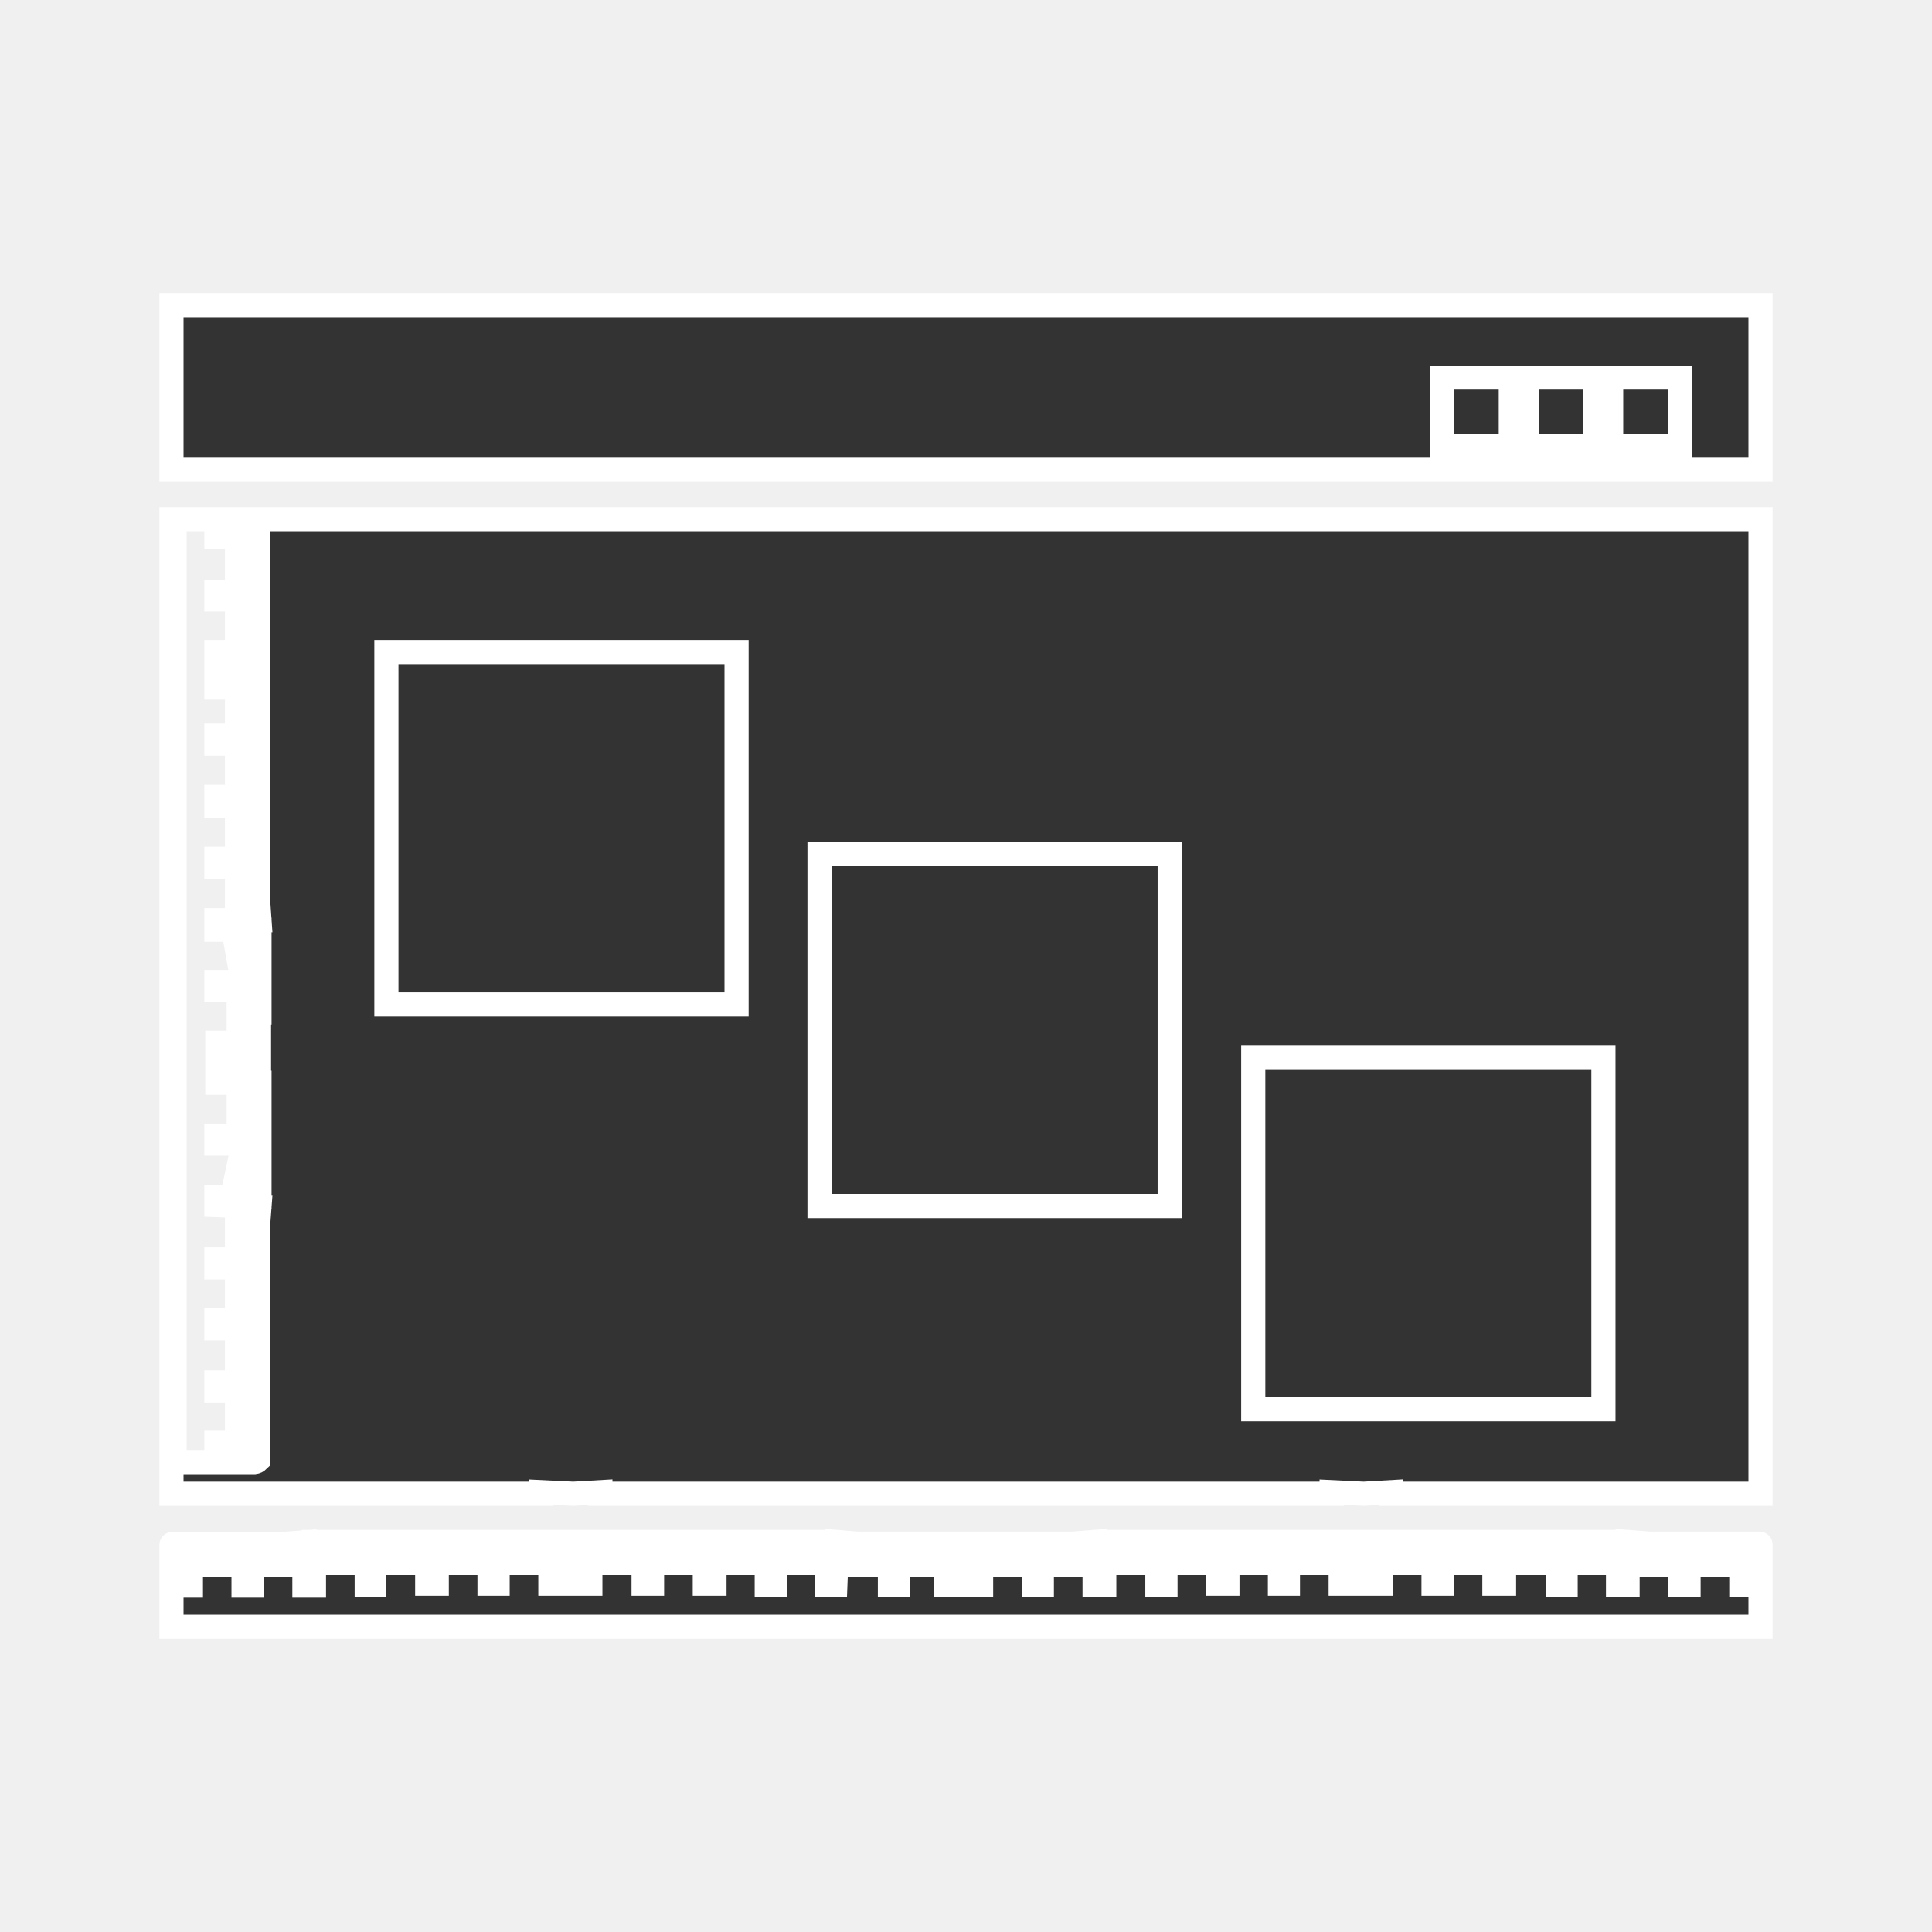
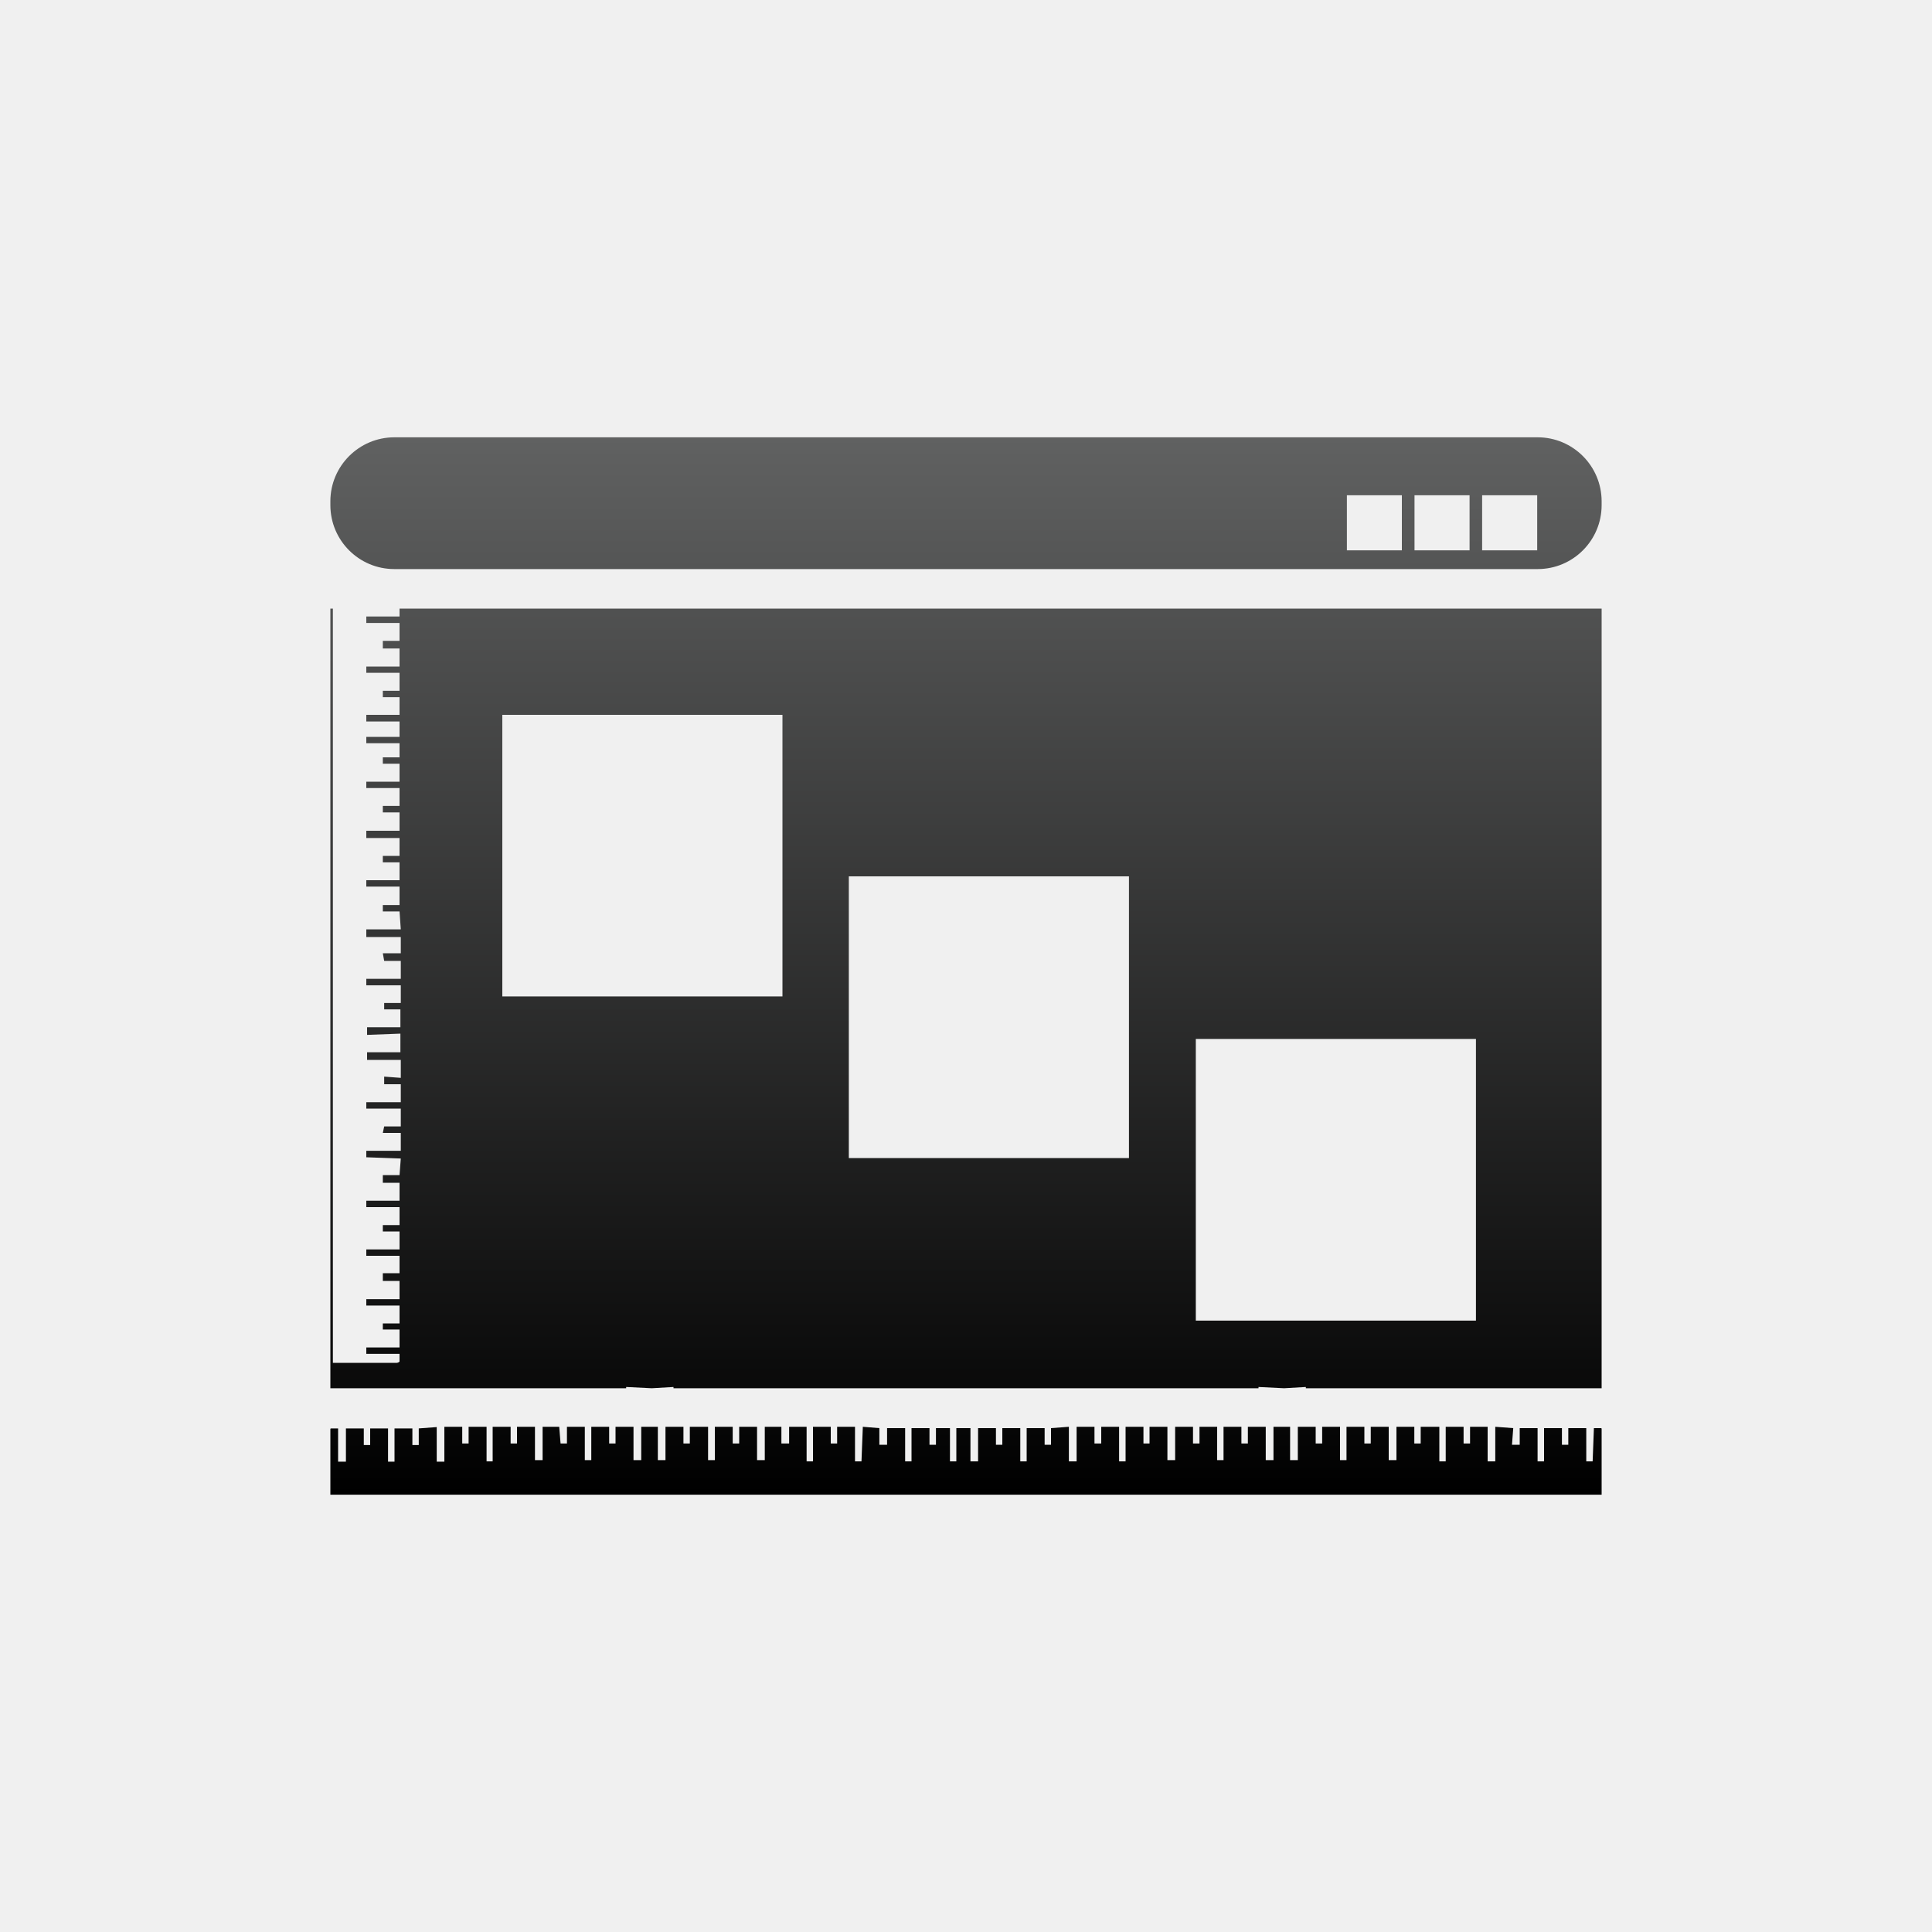
- <svg xmlns="http://www.w3.org/2000/svg" id="Layer_2" data-name="Layer 2" viewBox="0 0 160 160">
-   <path d="M145.8,43v80.71H115.18v-.13l-2.25.13-2.65-.13v.13H49.72v-.13l-2.25.13-2.65-.13v.13H14.2V43ZM14.2,134.73V128c0-.13,0-.13.14-.13H15v3.44h.81v-3.44h1.85v1.72h.66v-1.72h1.85v3.44h.67v-3.44h1.85v1.72h.66v-1.72l1.86-.14v3.58H26V127.7h1.85v1.73h.66V127.7h1.86v3.58H31V127.7h1.86v1.73h.66V127.7h1.86v3.45h.79V127.7h1.72l.14,1.73h.66V127.7h1.85v3.45h.67V127.7h1.85v1.73h.66V127.7h1.86v3.45h.8V127.7h1.72v3.45h.79V127.7h1.86v1.73h.66V127.7H53.3v3.45H54V127.7h1.85v1.73h.67V127.7h1.85v3.45h.8V127.7h1.72v1.73h.8V127.7H63.5v3.58h.66V127.7H66v1.73h.66V127.7h1.85v3.58h.67l.14-3.58,1.71.14v1.72h.8v-1.72H73.7v3.44h.66v-3.44h1.86v1.72h.67v-1.72h1.45v3.44H79v-3.44h1.46v3.44h.79v-3.44h1.85v1.72h.66v-1.72h1.86v3.44h.66v-3.44h1.86v1.72h.66v-1.72l1.85-.14v3.58h.8V127.7h1.85v1.73H94V127.7h1.85v3.58h.67V127.7h1.85v1.73H99V127.7h1.85v3.45h.8V127.7h1.85v1.73h.67V127.7H106v3.45h.66V127.7h1.85v1.73h.67V127.7h1.85v3.45h.8V127.7h1.72v3.45h.8V127.7h1.85v1.73h.67V127.7h1.85v3.45h.67V127.7h1.85v1.73h.66V127.7h1.86v3.45h.8V127.7h1.85v1.73h.66V127.7H129v3.58h.66V127.7h1.85v1.73h.67V127.7H134v3.58h.79V127.7l1.86.14-.13,1.72h.8v-1.72h1.85v3.44h.67v-3.44h1.85v1.72h.66v-1.72h1.86v3.44h.66l.13-3.44h.66c.14,0,.14,0,.14.13v6.76Zm.26-13.65h6.63a.46.46,0,0,0,.27-.13v-.8H17.92v-.66h3.44v-1.86H19.63V117h1.73v-1.85H17.92v-.66h3.44V112.6H19.63v-.8h1.73V110H17.92v-.66h3.44v-1.86H19.63v-.66h1.73v-1.86H17.92v-.66h3.44v-1.86H19.63v-.79h1.73l.13-1.72-3.57-.13v-.67h3.57V97.23H19.63l.14-.67h1.72V94.71H17.92v-.66h3.57V92.19H19.77V91.4l1.72.13V89.67H18v-.79h3.45v-.4h0v-.93h0V87L18,87.15v-.79h3.45V84.51H19.77v-.66h1.72V82H17.92v-.67h3.57V79.47H19.77l-.14-.79h1.86V77H17.92v-.79h3.57l-.13-1.86H19.63v-.66h1.73V71.78H17.92v-.66h3.44V69.27H19.63V68.6h1.73V66.75H17.92V66h3.44V64.1H19.63v-.67h1.73V61.58H17.92v-.66h3.44V59.06H19.63V58.4h1.73V56.94H17.92v-.66h3.44V54.69H17.92V54h3.44V52.17H19.63v-.66h1.73V49.65H17.92V49h3.44V47.13H19.63v-.79h1.73V44.49H17.92v-.67h3.44V43h-6.9ZM14.2,25.27H145.8V38.91H14.2Zm105.23,6h5.69v5.7h-5.69Zm7,0h5.7v5.7h-5.7Zm7,0h5.7v5.7h-5.7ZM32,54H61V83.18H32ZM67.87,70.72h29V99.88h-29Zm35.92,16.83h29v29.16h-29Z" fill="#333" stroke="#fff" stroke-miterlimit="10" stroke-width="2" />
+ <svg xmlns="http://www.w3.org/2000/svg" id="Layer_2" data-name="Layer 2" viewBox="0 0 200 200">
+   <defs>
+     <linearGradient id="linear-gradient" x1="100" y1="154.73" x2="100" y2="45.27" gradientUnits="userSpaceOnUse">
+       <stop offset="0" />
+       <stop offset="1" stop-color="#606161" />
+     </linearGradient>
+   </defs>
+   <path d="M165.8,63v80.71H135.18v-.13l-2.25.13-2.65-.13v.13H69.72v-.13l-2.25.13-2.65-.13v.13H34.2V63ZM34.2,154.73V148c0-.13,0-.13.14-.13H35v3.44h.81v-3.44h1.85v1.72h.66v-1.72h1.85v3.44h.67v-3.44h1.85v1.72h.66v-1.72l1.86-.14v3.58H46V147.7h1.85v1.73h.66V147.7h1.86v3.58H51V147.7h1.86v1.73h.66V147.7h1.86v3.45h.79V147.7h1.72l.14,1.73h.66V147.7h1.85v3.45h.67V147.7h1.85v1.73h.66V147.7h1.86v3.45h.8V147.7h1.72v3.45h.79V147.7h1.86v1.73h.66V147.7H73.3v3.45H74V147.7h1.85v1.73h.67V147.7h1.85v3.45h.8V147.7h1.72v1.73h.8V147.7H83.5v3.58h.66V147.7H86v1.73h.66V147.7h1.85v3.58h.67l.14-3.58,1.71.14v1.72h.8v-1.72H93.7v3.44h.66v-3.44h1.86v1.72h.67v-1.72h1.45v3.44H99v-3.44h1.46v3.44h.79v-3.44h1.85v1.72h.66v-1.72h1.86v3.44h.66v-3.44h1.86v1.72h.66v-1.72l1.85-.14v3.58h.8V147.7h1.85v1.73H114V147.7h1.85v3.58h.67V147.7h1.85v1.73H119V147.7h1.85v3.45h.8V147.7h1.85v1.73h.67V147.7H126v3.45h.66V147.7h1.85v1.73h.67V147.7h1.85v3.45h.8V147.7h1.72v3.45h.8V147.7h1.85v1.73h.67V147.7h1.85v3.45h.67V147.7h1.85v1.73h.66V147.7h1.86v3.45h.8V147.7h1.85v1.73h.66V147.7H149v3.58h.66V147.7h1.85v1.73h.67V147.7H154v3.58h.79V147.7l1.86.14-.13,1.72h.8v-1.72h1.85v3.44h.67v-3.44h1.85v1.72h.66v-1.72h1.86v3.44h.66l.13-3.44h.66c.14,0,.14,0,.14.13v6.76Zm.26-13.65h6.63a.46.46,0,0,0,.27-.13v-.8H37.92v-.66h3.44v-1.86H39.63V137h1.73v-1.85H37.92v-.66h3.44V132.6H39.63v-.8h1.73V130H37.92v-.66h3.44v-1.86H39.63v-.66h1.73v-1.86H37.92v-.66h3.44v-1.86H39.63v-.79h1.73l.13-1.72-3.57-.13v-.67h3.57v-1.85H39.63l.14-.67h1.72v-1.85H37.92v-.66h3.57v-1.86H39.77v-.79l1.72.13v-1.86H38v-.79h3.45v-.4h0v-.93h0V107l-3.45.13v-.79h3.45v-1.85H39.77v-.66h1.72V102H37.92v-.67h3.57V99.47H39.77l-.14-.79h1.86V97H37.92v-.79h3.57l-.13-1.86H39.63v-.66h1.73V91.78H37.92v-.66h3.44V89.27H39.63V88.6h1.73V86.75H37.92V86h3.44V84.1H39.63v-.67h1.73V81.58H37.92v-.66h3.44V79.06H39.63V78.4h1.73V76.94H37.92v-.66h3.44V74.69H37.92V74h3.44V72.17H39.63v-.66h1.73V69.65H37.92V69h3.44V67.13H39.63v-.79h1.73V64.49H37.92v-.67h3.44V63h-6.9Zm6.36-95.81H159.18a6.63,6.63,0,0,1,6.62,6.62v.4a6.62,6.62,0,0,1-6.62,6.62H40.82a6.62,6.62,0,0,1-6.62-6.62v-.4A6.63,6.63,0,0,1,40.82,45.27Zm98.61,6h5.69v5.7h-5.69Zm7,0h5.7v5.7h-5.7Zm7,0h5.7v5.7h-5.7ZM52,74H81v29.15H52ZM87.87,90.72h29v29.16h-29Zm35.92,16.83h29v29.16h-29Z" fill-rule="evenodd" fill="url(#linear-gradient)" />
</svg>
